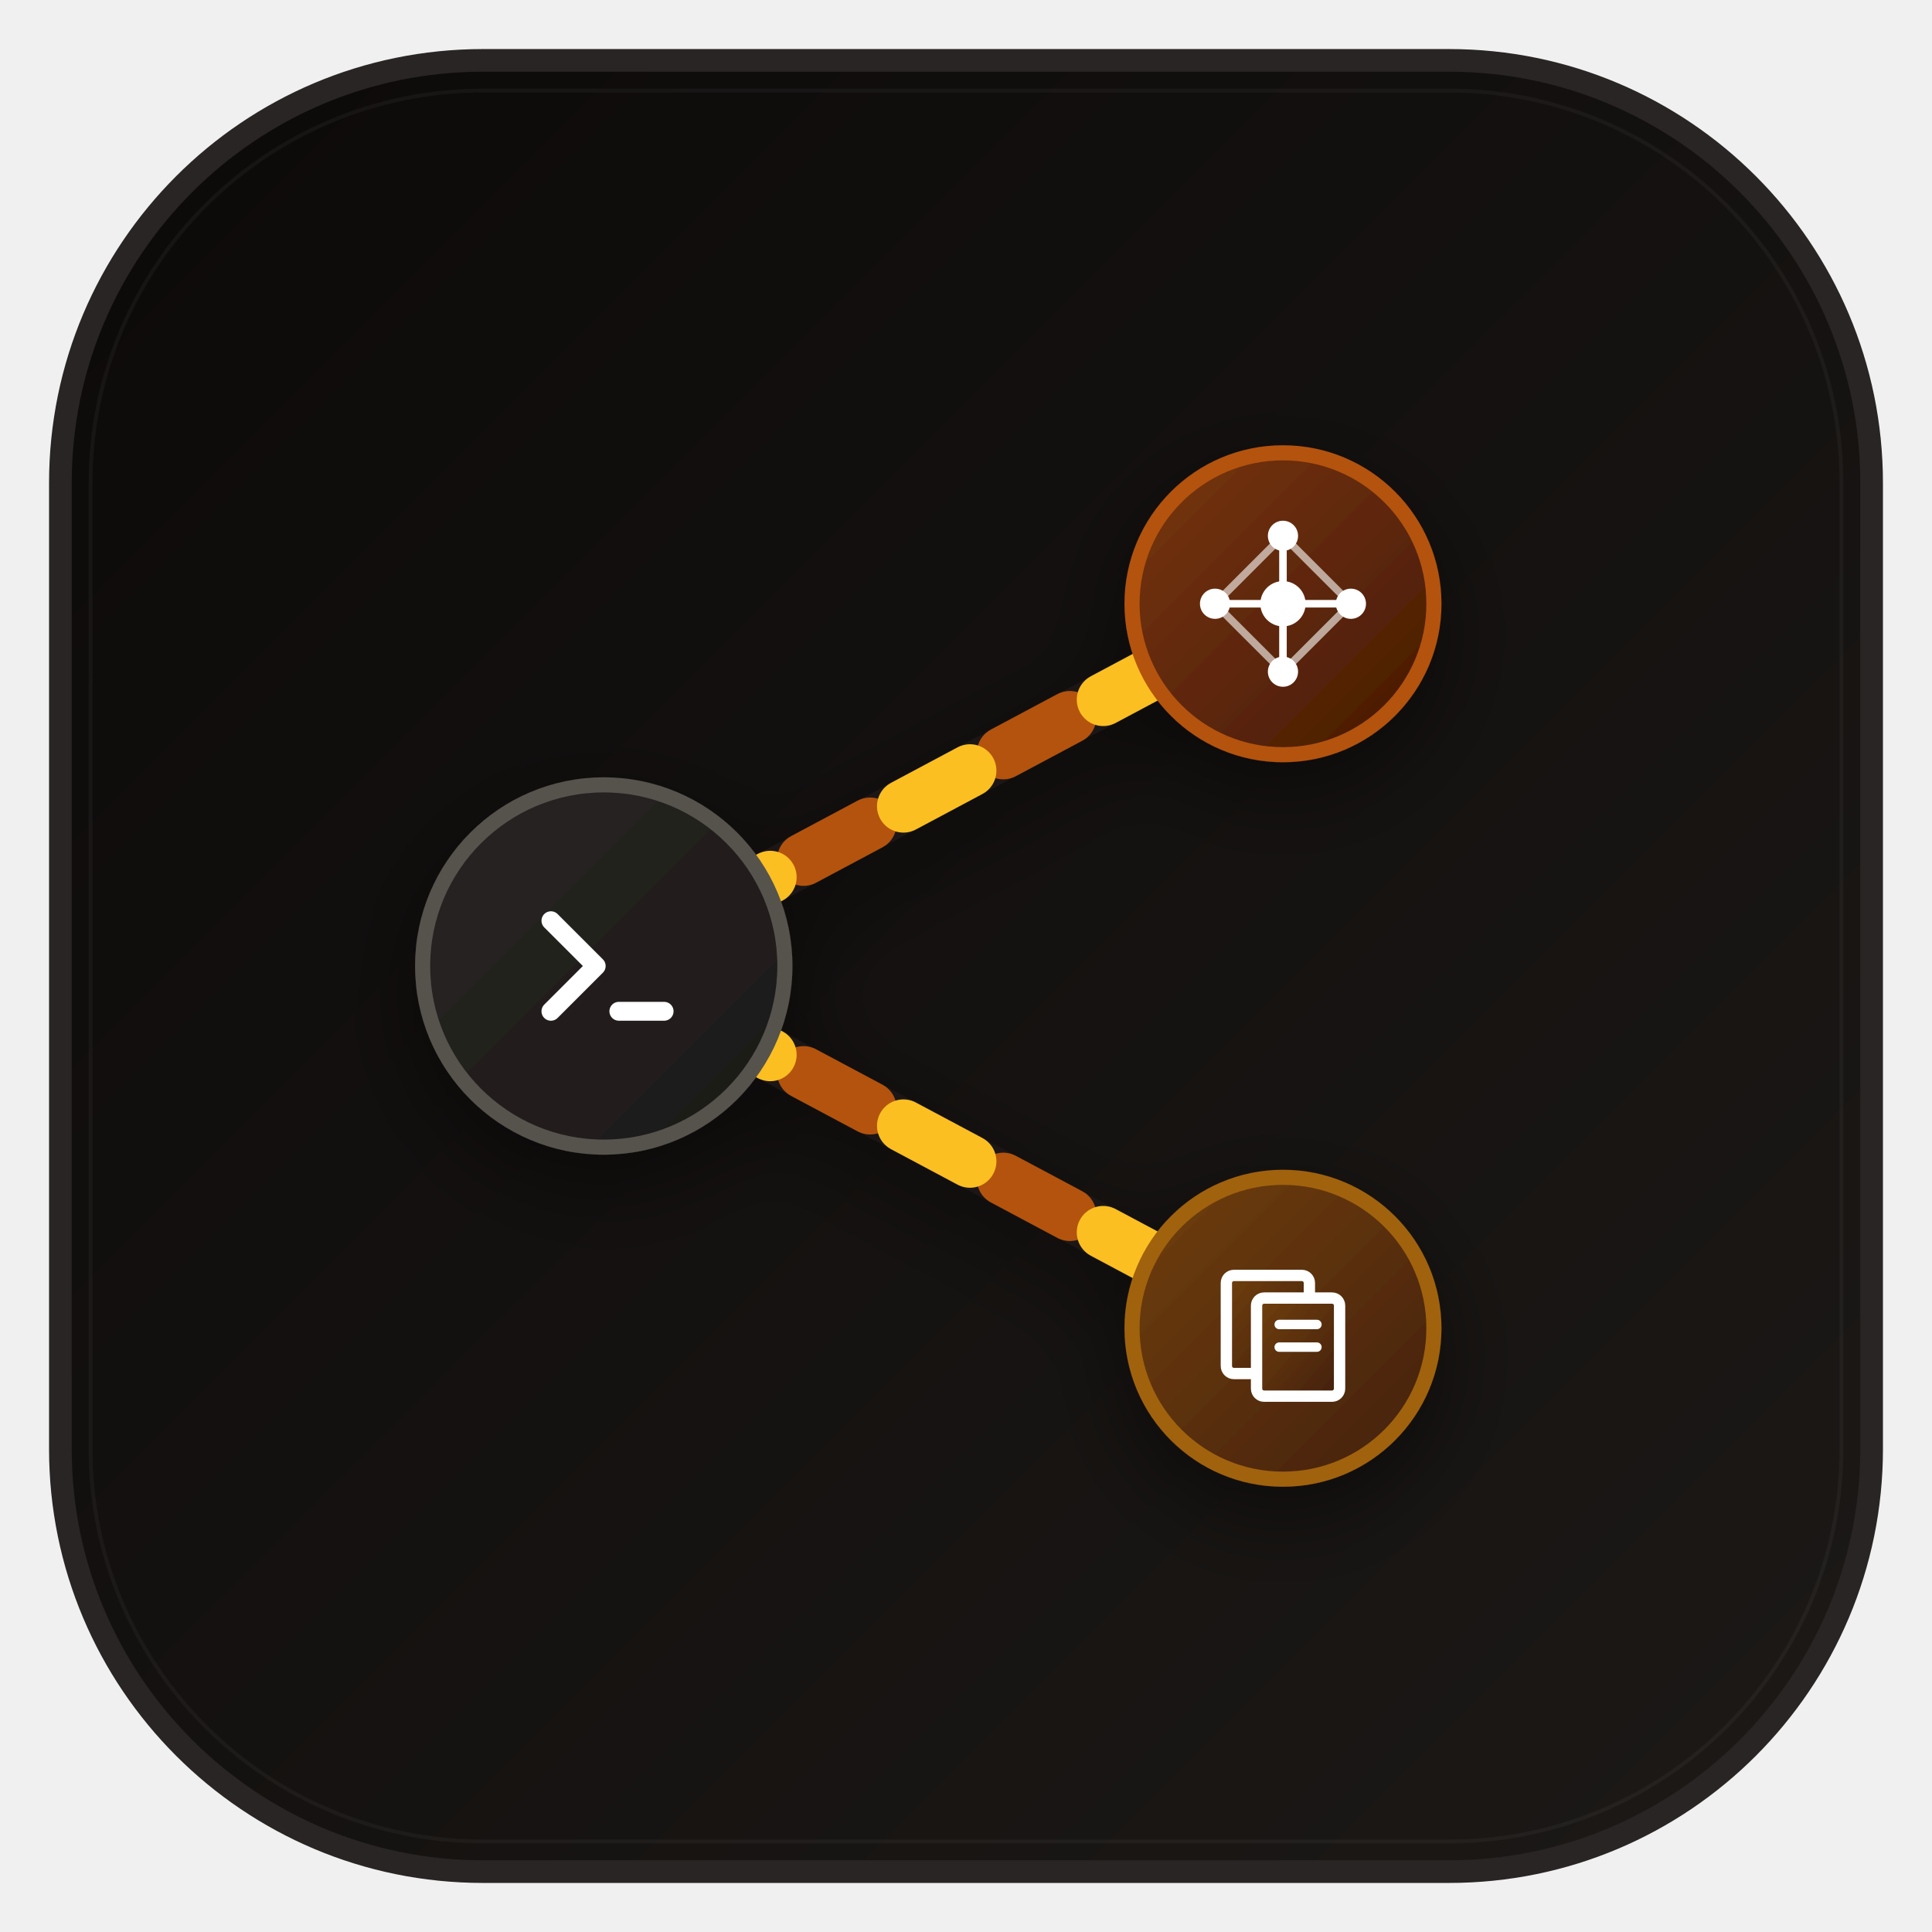
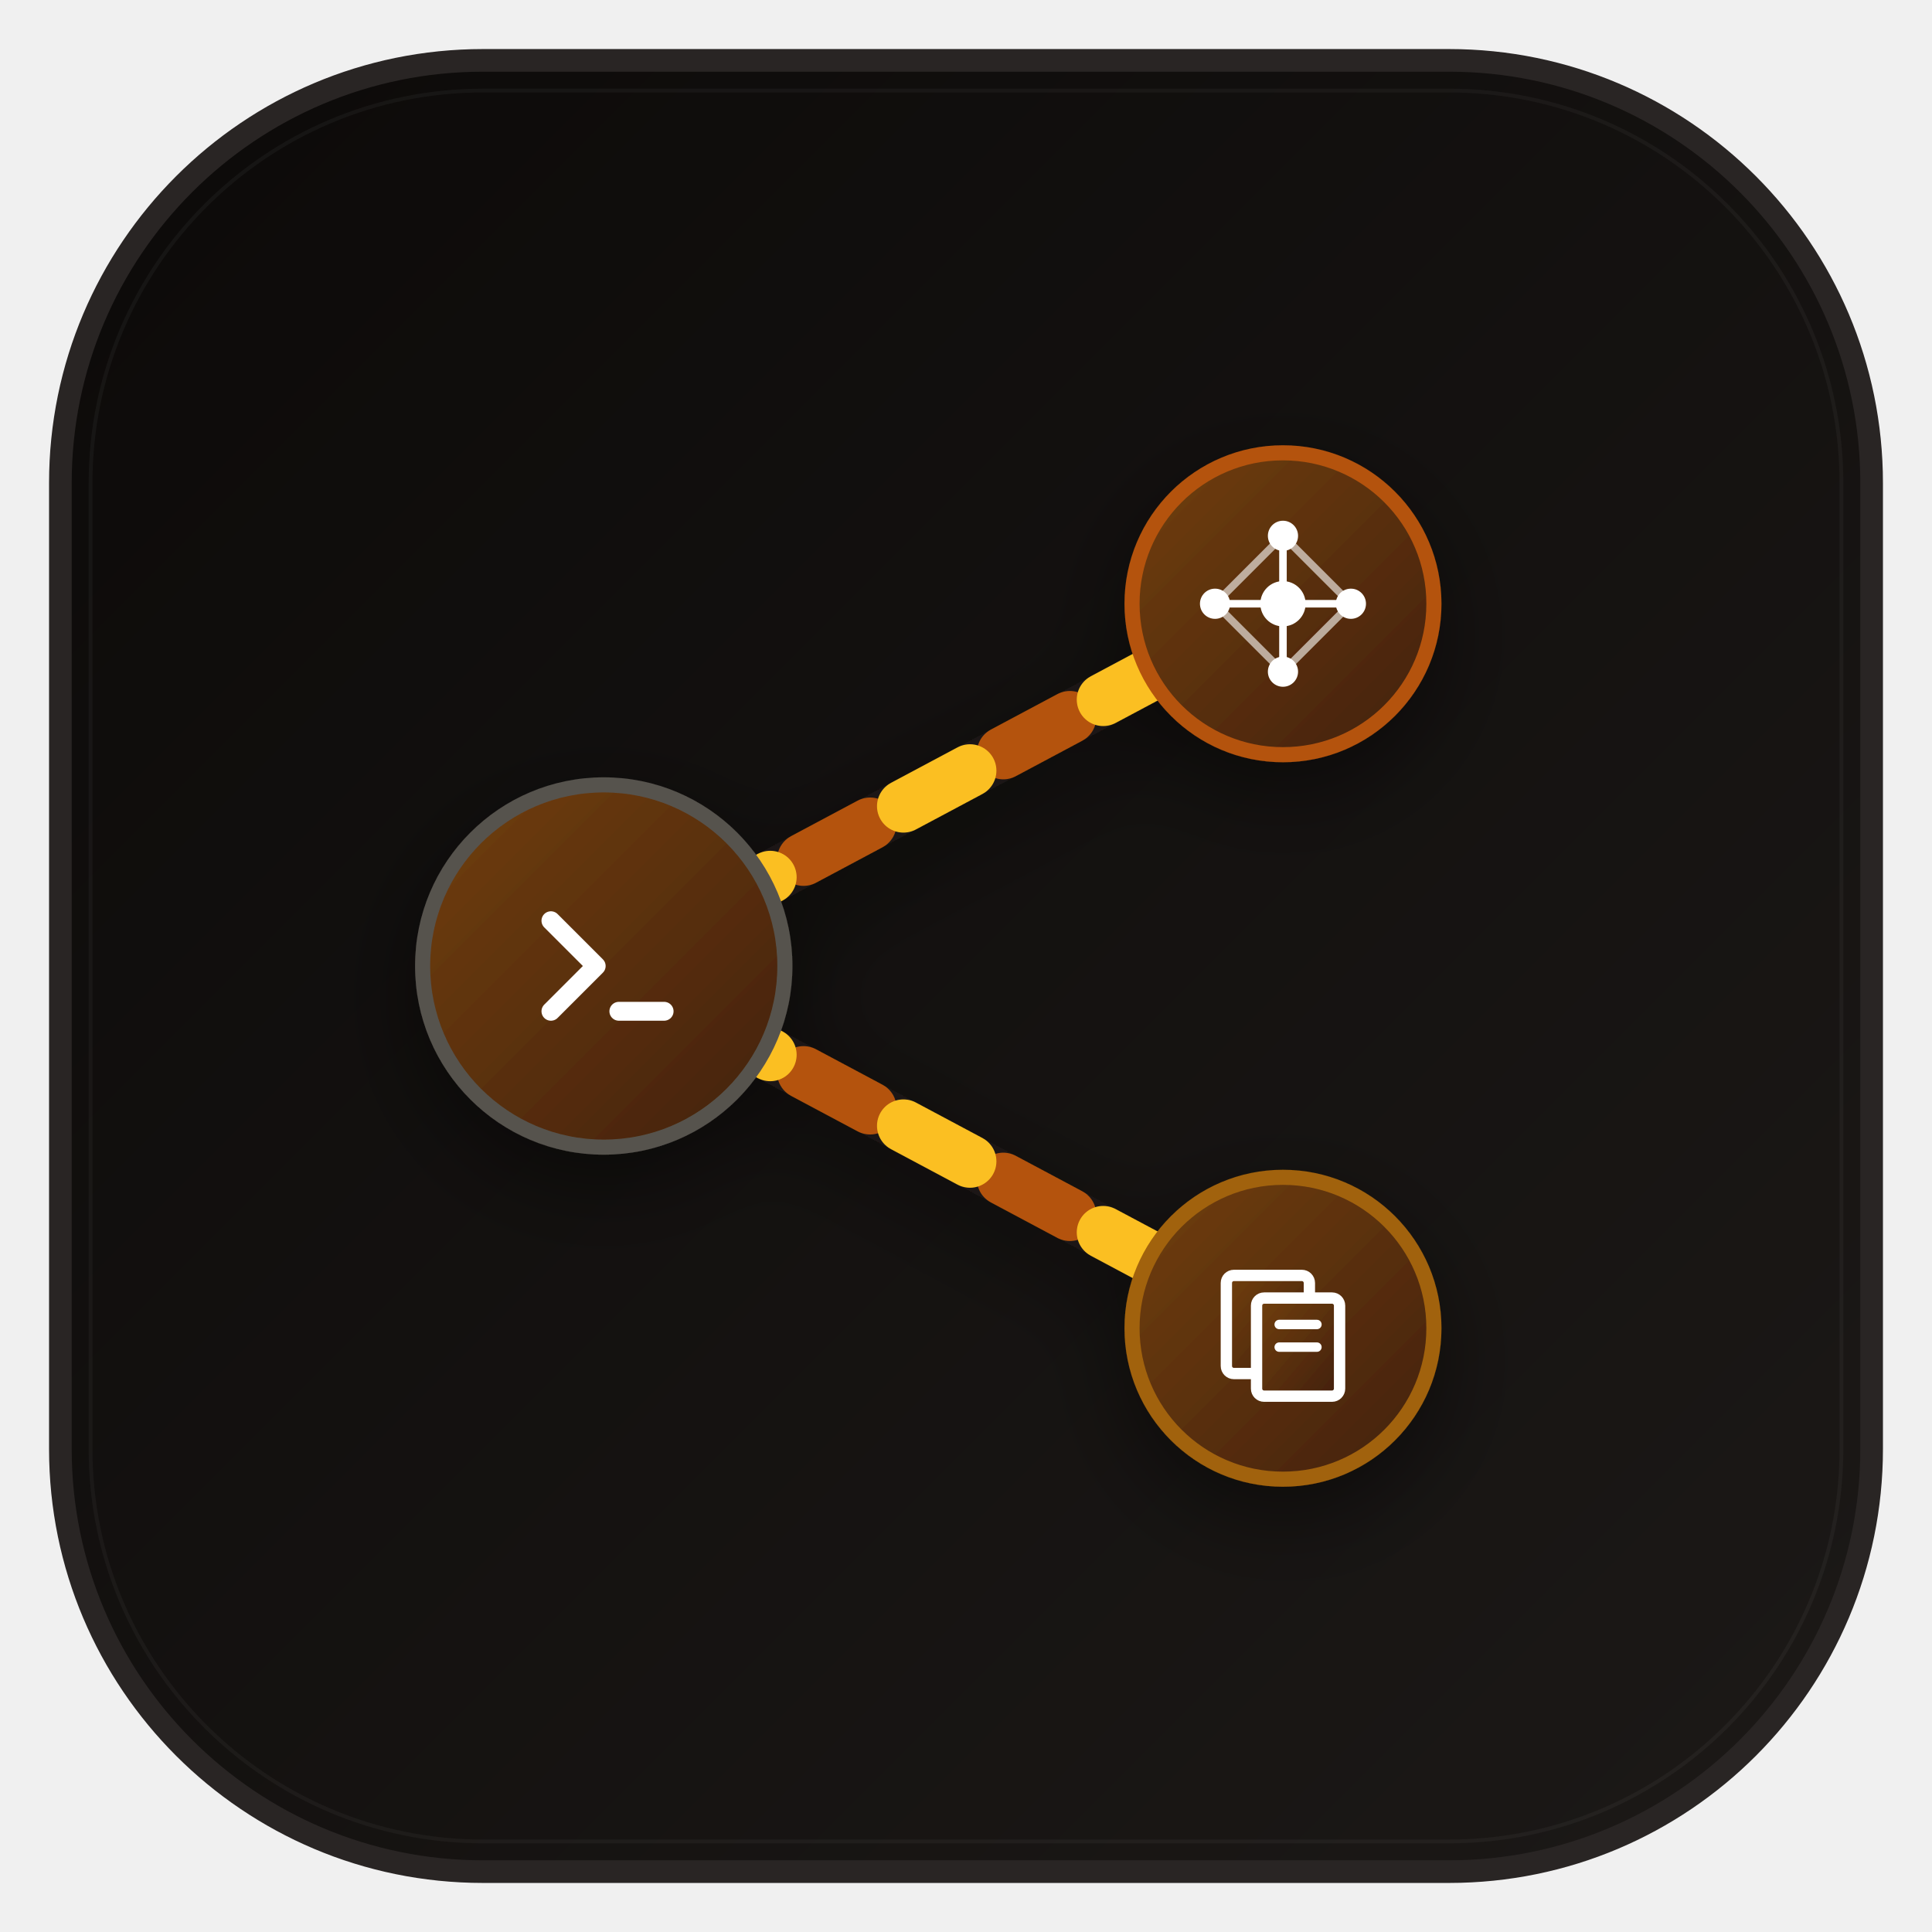
<svg xmlns="http://www.w3.org/2000/svg" viewBox="0 0 512 512" width="100%" height="100%">
  <defs>
    <linearGradient id="bg-gradient" x1="0%" y1="0%" x2="100%" y2="100%">
      <stop offset="0%" stop-color="#0c0a09" />
      <stop offset="100%" stop-color="#1c1917" />
    </linearGradient>
    <linearGradient id="node-src-grad" x1="0%" y1="0%" x2="100%" y2="100%">
-       <stop offset="0%" stop-color="#292524" />
-       <stop offset="100%" stop-color="#1c1917" />
+       <stop offset="0%" stop-color="#713f12" />
+       <stop offset="100%" stop-color="#422006" />
    </linearGradient>
    <linearGradient id="node-p2p-grad" x1="0%" y1="0%" x2="100%" y2="100%">
-       <stop offset="0%" stop-color="#78350f" />
-       <stop offset="100%" stop-color="#451a03" />
+       <stop offset="0%" stop-color="#713f12" />
+       <stop offset="100%" stop-color="#422006" />
    </linearGradient>
    <linearGradient id="node-usenet-grad" x1="0%" y1="0%" x2="100%" y2="100%">
      <stop offset="0%" stop-color="#713f12" />
      <stop offset="100%" stop-color="#422006" />
    </linearGradient>
    <filter id="shadow" x="-10%" y="-10%" width="120%" height="120%">
      <feDropShadow dx="0" dy="8" stdDeviation="12" flood-color="#000000" flood-opacity="0.45" />
    </filter>
  </defs>
  <style>
    /* 1. CLI Prompt Cursor Blinking */
    @keyframes blink {
      0%, 100% { opacity: 1; }
      50% { opacity: 0; }
    }
    .cursor {
      animation: blink 1.2s step-end infinite;
    }

    /* 2. Pipeline Flow Animation */
    @keyframes flow-forward {
      from { stroke-dashoffset: 0; }
      to { stroke-dashoffset: -60; }
    }
    .flow-copper {
      stroke-dasharray: 20 40;
      animation: flow-forward 2.2s linear infinite;
    }
    .flow-gold {
      stroke-dasharray: 20 40;
      animation: flow-forward 2.2s linear infinite;
    }

    /* 3. Usenet Document Typing Effect */
    @keyframes write-line {
      0%, 15% { stroke-dashoffset: 10; }
      50%, 85% { stroke-dashoffset: 0; }
      95%, 100% { stroke-dashoffset: 10; }
    }
    .usenet-line1 {
      stroke-dasharray: 10;
      animation: write-line 4s ease-in-out infinite;
    }
    .usenet-line2 {
      stroke-dasharray: 10;
      animation: write-line 4s ease-in-out infinite;
      animation-delay: 0.4s;
    }

    /* 4. P2P Mesh Network Animation Timeline */
    /* Pop center node */
    @keyframes pop-center {
      0% { opacity: 0; transform: scale(0); }
      10%, 85% { opacity: 1; transform: scale(1); }
      92%, 100% { opacity: 0; transform: scale(0); }
    }
    .p2p-center {
      transform-origin: 340px 160px;
      animation: pop-center 4s ease-in-out infinite;
    }

    /* Grow inner spokes */
    @keyframes draw-spoke {
      0%, 12% { stroke-dashoffset: 18; opacity: 0; }
      13% { opacity: 1; }
      30%, 85% { stroke-dashoffset: 0; opacity: 1; }
      92%, 100% { stroke-dashoffset: 18; opacity: 0; }
    }
    .p2p-spoke {
      stroke-dasharray: 18;
      animation: draw-spoke 4s ease-in-out infinite;
    }

    /* Pop satellites */
    @keyframes pop-satellite {
      0%, 30% { opacity: 0; transform: scale(0); }
      40%, 85% { opacity: 1; transform: scale(1); }
      92%, 100% { opacity: 0; transform: scale(0); }
    }
    .p2p-satellite {
      animation: pop-satellite 4s ease-in-out infinite;
    }
    .p2p-sat-right { transform-origin: 358px 160px; }
    .p2p-sat-bottom { transform-origin: 340px 178px; }
    .p2p-sat-left { transform-origin: 322px 160px; }
    .p2p-sat-top { transform-origin: 340px 142px; }

    /* Grow outer rings */
    @keyframes draw-ring {
      0%, 42% { stroke-dashoffset: 26; opacity: 0; }
      43% { opacity: 1; }
      65%, 85% { stroke-dashoffset: 0; opacity: 1; }
      92%, 100% { stroke-dashoffset: 26; opacity: 0; }
    }
    .p2p-ring {
      stroke-dasharray: 26;
      animation: draw-ring 4s ease-in-out infinite;
    }
  </style>
  <rect x="16" y="16" width="480" height="480" rx="112" fill="url(#bg-gradient)" stroke="#292524" stroke-width="6" />
  <rect x="24" y="24" width="464" height="464" rx="104" fill="none" stroke="#ffffff" stroke-width="1" stroke-opacity="0.04" />
  <g filter="url(#shadow)">
    <line x1="160" y1="256" x2="340" y2="160" stroke="#1c1917" stroke-width="14" stroke-linecap="round" />
    <line x1="160" y1="256" x2="340" y2="352" stroke="#1c1917" stroke-width="14" stroke-linecap="round" />
    <line x1="160" y1="256" x2="340" y2="160" stroke="#b45309" stroke-width="14" stroke-linecap="round" class="flow-copper" />
    <line x1="160" y1="256" x2="340" y2="160" stroke="#fbbf24" stroke-width="14" stroke-linecap="round" stroke-dashoffset="30" class="flow-gold" />
    <line x1="160" y1="256" x2="340" y2="352" stroke="#b45309" stroke-width="14" stroke-linecap="round" class="flow-copper" />
    <line x1="160" y1="256" x2="340" y2="352" stroke="#fbbf24" stroke-width="14" stroke-linecap="round" stroke-dashoffset="30" class="flow-gold" />
    <circle cx="160" cy="256" r="48" fill="url(#node-src-grad)" stroke="#57534e" stroke-width="4" />
    <path d="M 146 244 L 158 256 L 146 268" fill="none" stroke="#ffffff" stroke-width="5" stroke-linecap="round" stroke-linejoin="round" />
    <path d="M 164 268 H 176" fill="none" stroke="#ffffff" stroke-width="5" stroke-linecap="round" class="cursor" />
    <circle cx="340" cy="160" r="40" fill="url(#node-p2p-grad)" stroke="#b45309" stroke-width="4" />
    <line x1="340" y1="160" x2="358" y2="160" stroke="#ffffff" stroke-width="2" class="p2p-spoke" />
    <line x1="340" y1="160" x2="340" y2="178" stroke="#ffffff" stroke-width="2" class="p2p-spoke" />
    <line x1="340" y1="160" x2="322" y2="160" stroke="#ffffff" stroke-width="2" class="p2p-spoke" />
    <line x1="340" y1="160" x2="340" y2="142" stroke="#ffffff" stroke-width="2" class="p2p-spoke" />
    <line x1="358" y1="160" x2="340" y2="178" stroke="#ffffff" stroke-width="2" stroke-opacity="0.6" class="p2p-ring" />
    <line x1="340" y1="178" x2="322" y2="160" stroke="#ffffff" stroke-width="2" stroke-opacity="0.6" class="p2p-ring" />
    <line x1="322" y1="160" x2="340" y2="142" stroke="#ffffff" stroke-width="2" stroke-opacity="0.6" class="p2p-ring" />
    <line x1="340" y1="142" x2="358" y2="160" stroke="#ffffff" stroke-width="2" stroke-opacity="0.6" class="p2p-ring" />
    <circle cx="340" cy="160" r="6" fill="#ffffff" class="p2p-center" />
    <circle cx="358" cy="160" r="4" fill="#ffffff" class="p2p-satellite p2p-sat-right" />
    <circle cx="340" cy="178" r="4" fill="#ffffff" class="p2p-satellite p2p-sat-bottom" />
    <circle cx="322" cy="160" r="4" fill="#ffffff" class="p2p-satellite p2p-sat-left" />
    <circle cx="340" cy="142" r="4" fill="#ffffff" class="p2p-satellite p2p-sat-top" />
    <circle cx="340" cy="352" r="40" fill="url(#node-usenet-grad)" stroke="#a16207" stroke-width="4" />
    <rect x="325" y="338" width="22" height="26" rx="2" fill="url(#node-usenet-grad)" stroke="#ffffff" stroke-width="3" />
    <rect x="333" y="344" width="22" height="26" rx="2" fill="url(#node-usenet-grad)" stroke="#ffffff" stroke-width="3" />
    <line x1="339" y1="351" x2="349" y2="351" stroke="#ffffff" stroke-width="2.5" stroke-linecap="round" class="usenet-line1" />
    <line x1="339" y1="357" x2="349" y2="357" stroke="#ffffff" stroke-width="2.5" stroke-linecap="round" class="usenet-line2" />
  </g>
</svg>
